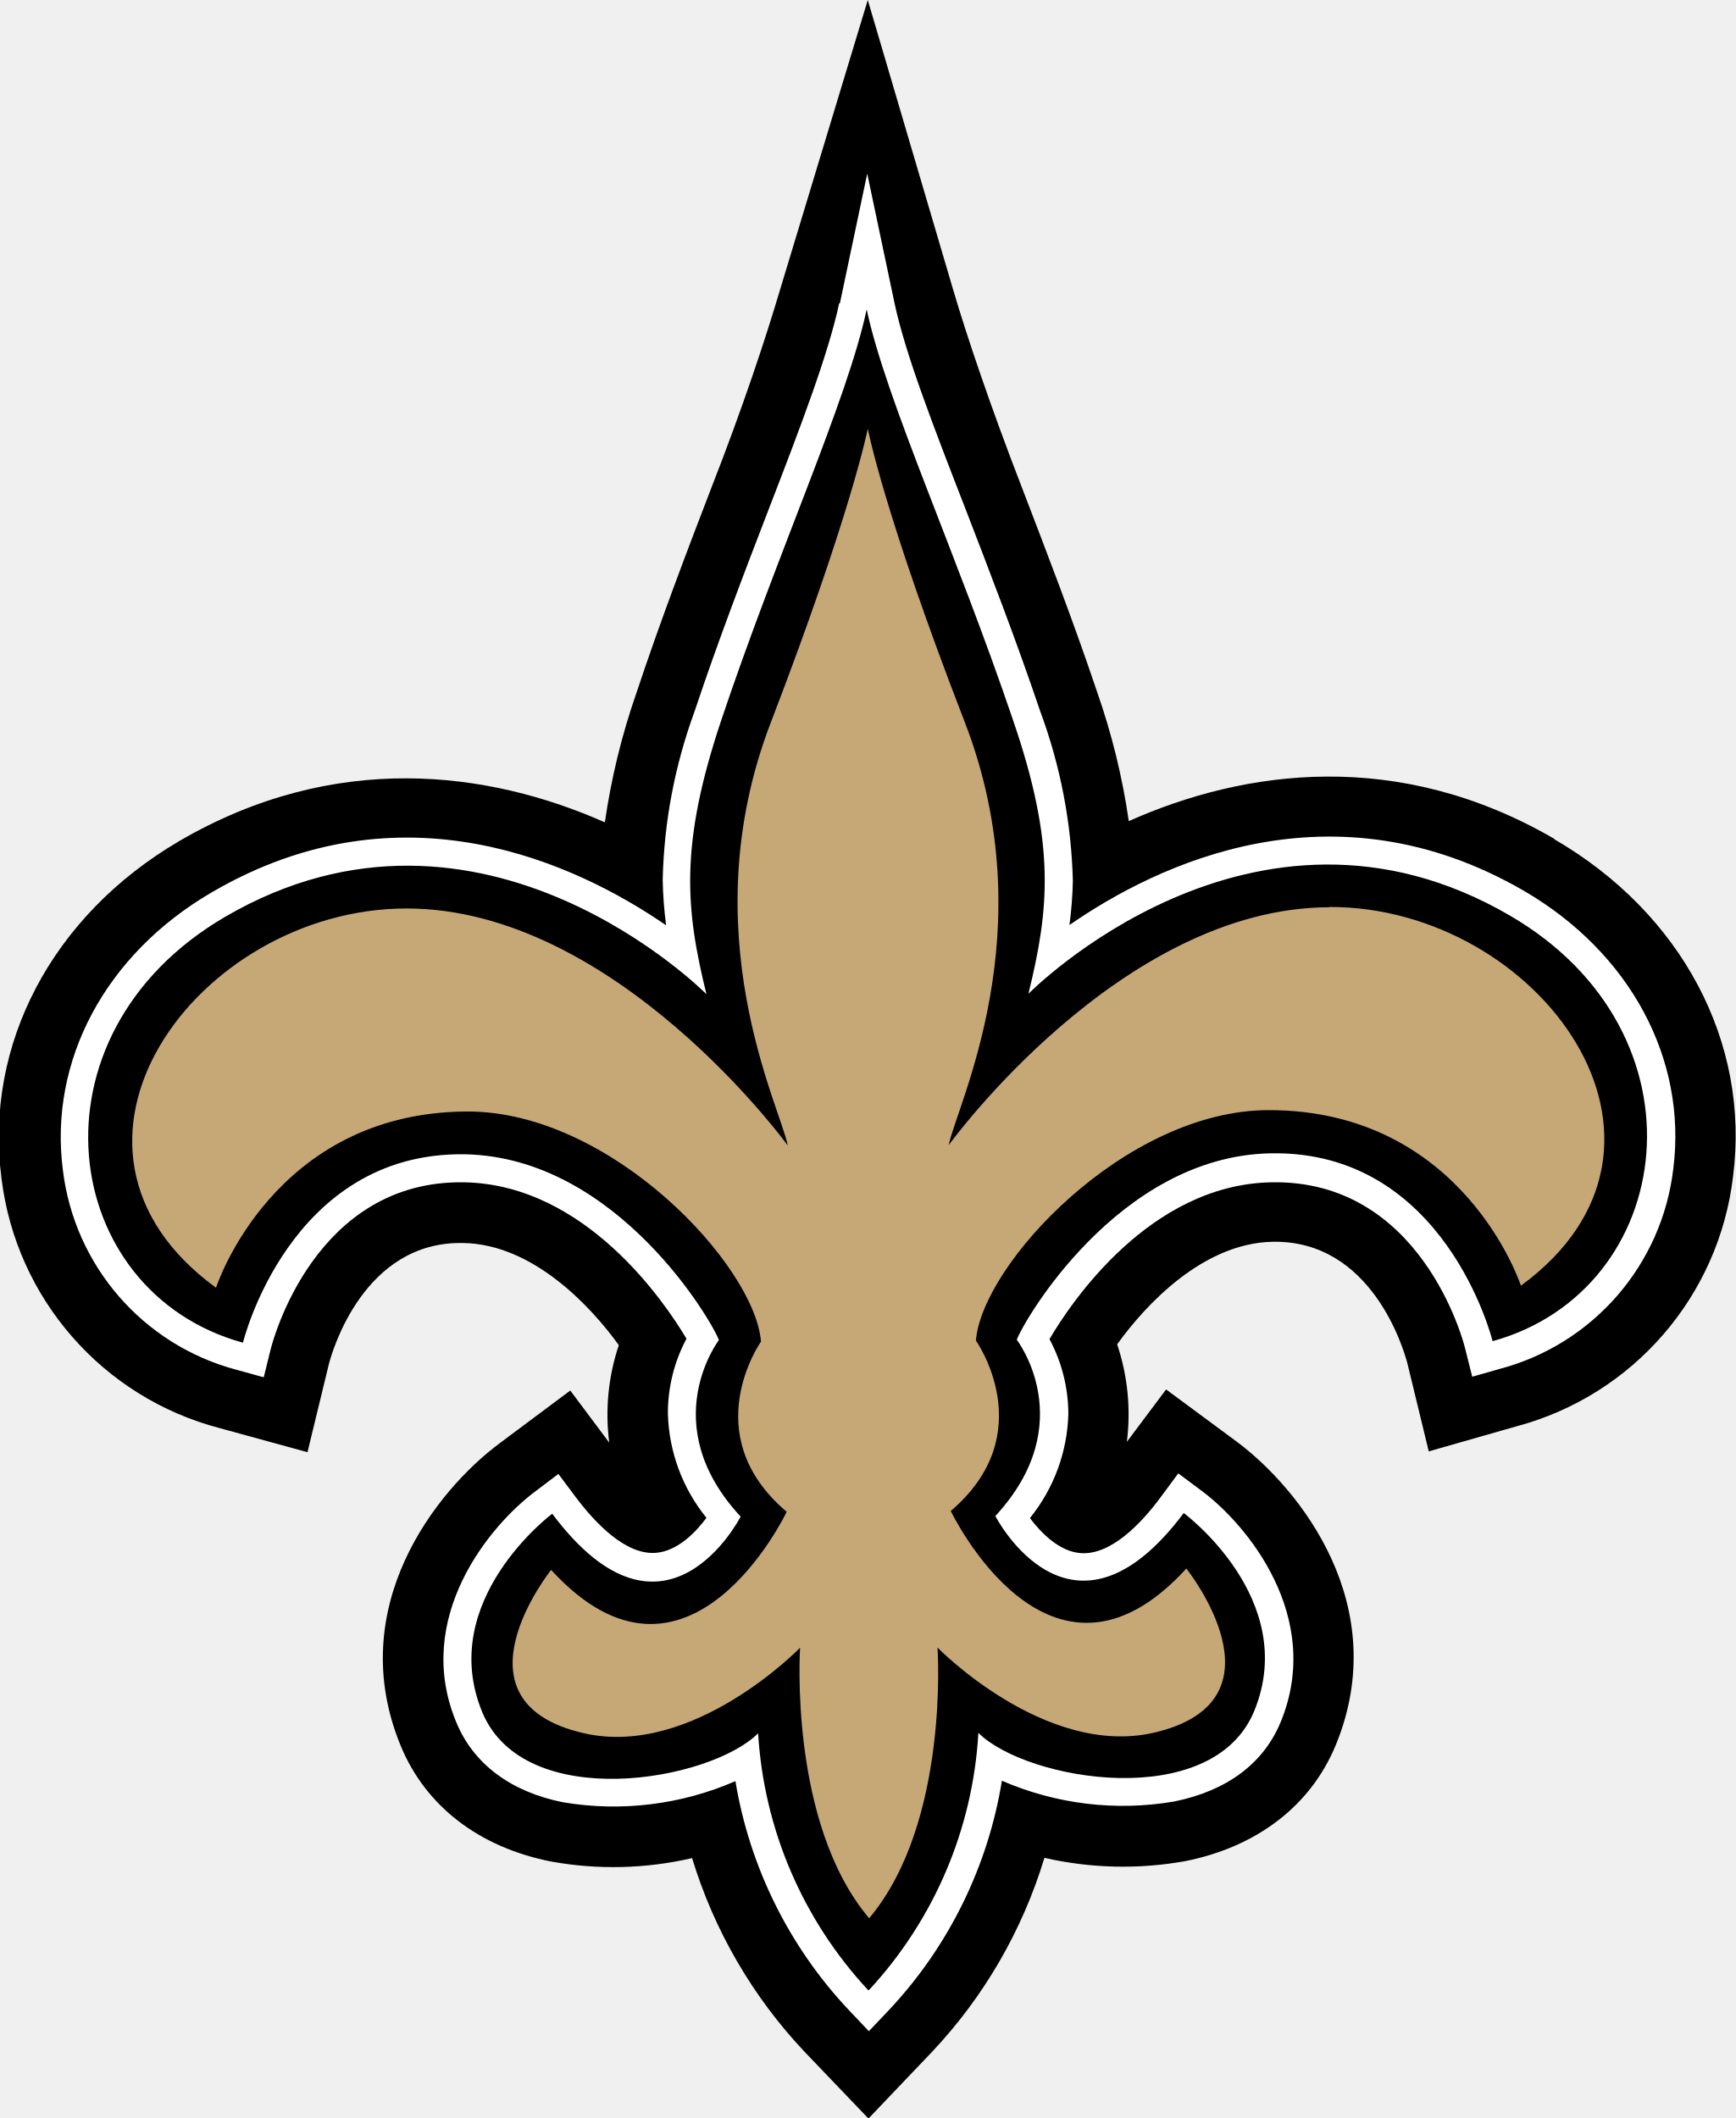
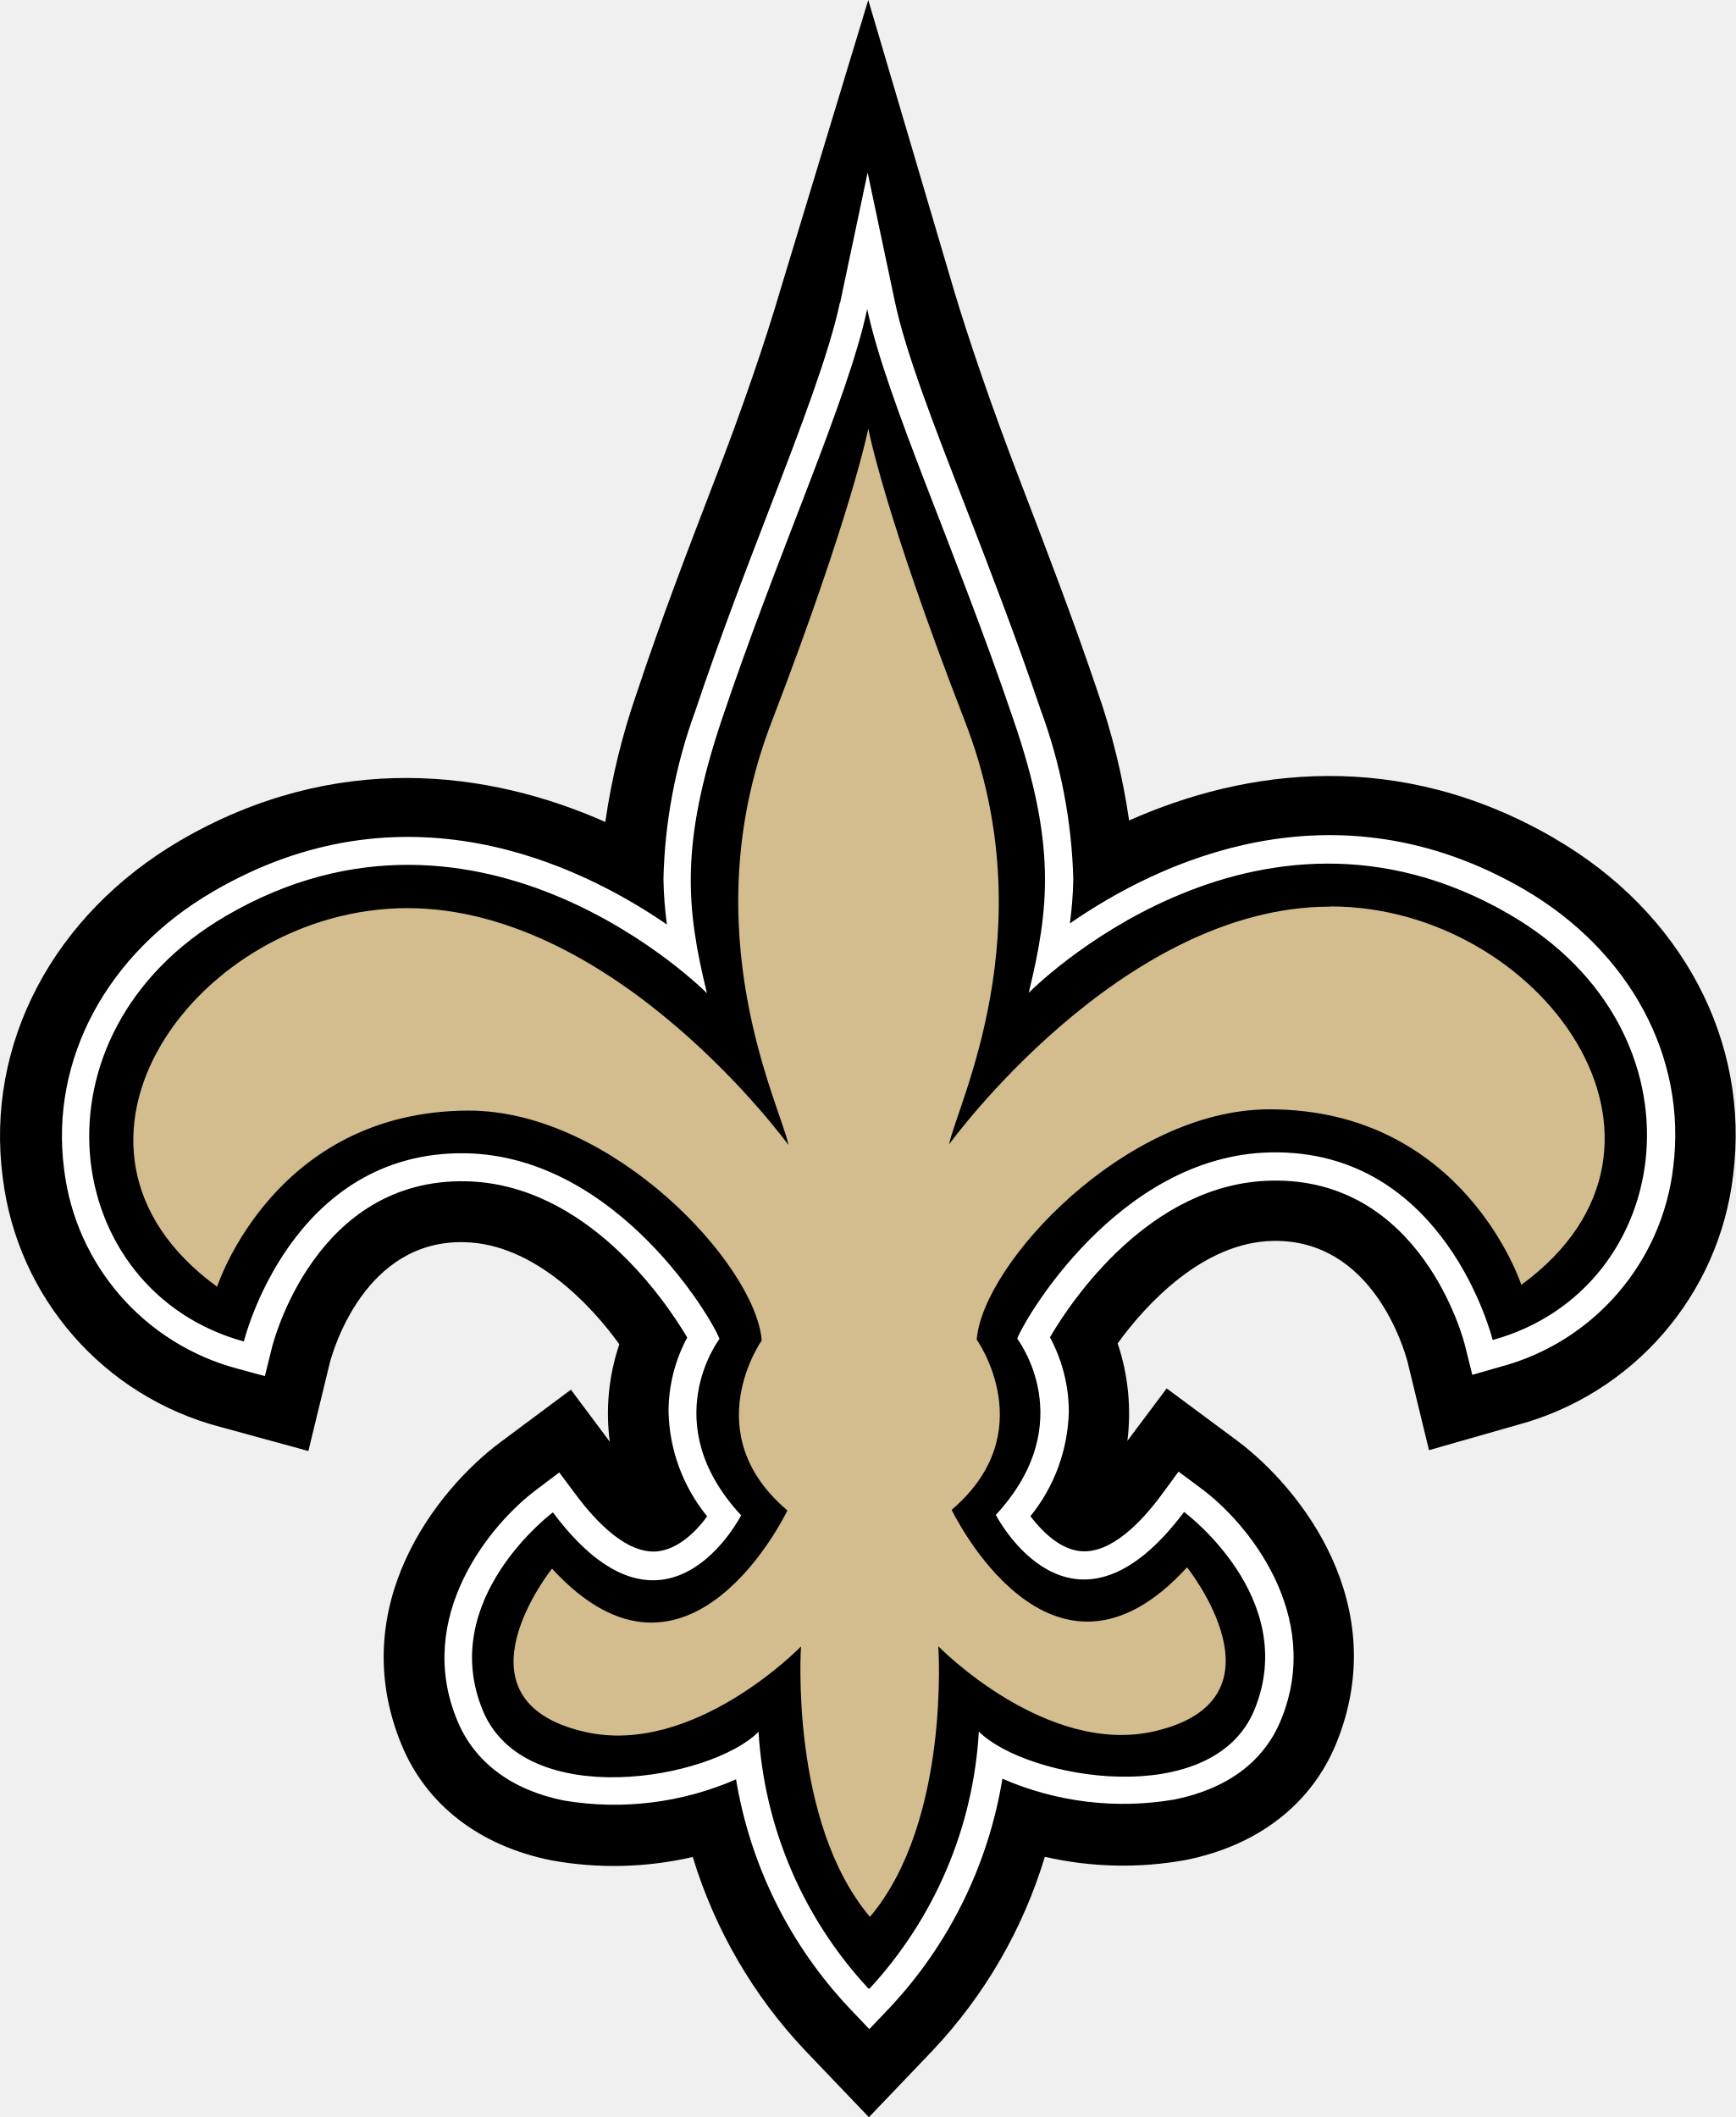
- <svg xmlns="http://www.w3.org/2000/svg" viewBox="0 0 126.95 154.92">
-   <defs>
-     <style>.a{fill:#fff;}.b{fill:#c6a876;}</style>
-   </defs>
-   <path d="M113.69 61.36c-11.41-6.63-22.62-5.09-31.13-1.3a50.37 50.37 0 0 0-2.32-9.46c-1.8-5.35-3.78-10.46-5.52-15-2.29-5.92-4-11-5-14.39L63.47 0l-6.44 21.27c-1 3.38-2.68 8.48-5 14.41-1.73 4.5-3.69 9.62-5.48 15a50.62 50.62 0 0 0-2.31 9.47c-8.51-3.77-19.74-5.27-31.13 1.37-9.3 5.45-14.28 14.9-13 24.68a21.59 21.59 0 0 0 15.96 18.26l6.42 1.76 1.57-6.47c.23-.87 2.54-9 9.84-8.83 5.05.09 9.27 4.57 11.36 7.47a16 16 0 0 0-.7 7.13l-2.85-3.81-5.17 3.86c-4.65 3.46-11.41 12-7.23 22.13 1.82 4.41 5.73 7.42 11 8.46a25.51 25.51 0 0 0 10.31-.25 35.87 35.87 0 0 0 8.22 14.16l4.68 4.89 4.67-4.9a35.84 35.84 0 0 0 8.2-14.17 25.8 25.8 0 0 0 10.31.24c5.28-1.06 9.18-4.08 11-8.49 4.18-10.18-2.6-18.72-7.23-22.18l-5.18-3.83-2.87 3.83a16.1 16.1 0 0 0-.71-7.13c2.09-2.91 6.28-7.39 11.34-7.5 7.31-.16 9.63 7.93 9.88 8.86l1.57 6.47 6.41-1.83a21.54 21.54 0 0 0 15.85-18.3c1.25-9.78-3.75-19.23-13.07-24.64" />
-   <path class="a" d="M61.38 22.18c-.79 3.7-2.81 9-5.16 15.08-1.72 4.47-3.67 9.53-5.42 14.78a38.27 38.27 0 0 0-2.33 12.31 29.45 29.45 0 0 0 .25 3.33c-6.49-4.46-19.29-10.57-33.25-2.4C7.72 69.8 3.56 77.59 4.6 85.59a17.25 17.25 0 0 0 12.69 14.6l2 .55.51-2.06c.13-.51 3.2-12.42 14.2-12.2 8.85.19 14.64 8.8 16.21 11.44a11.54 11.54 0 0 0-1.36 5.44 12.62 12.62 0 0 0 2.82 7.66c-.8 1.09-2.13 2.43-3.68 2.56-2.2.19-4.43-2.14-5.91-4.11l-1.24-1.66-1.65 1.25c-3.39 2.51-9 9.3-5.81 16.93 1.26 3.05 4 5.08 7.82 5.84a22.31 22.31 0 0 0 12.59-1.55A32.07 32.07 0 0 0 62.06 147l1.49 1.57 1.5-1.58a32 32 0 0 0 8.23-16.74 22.23 22.23 0 0 0 12.6 1.52c3.85-.78 6.55-2.78 7.8-5.84 3.13-7.64-2.45-14.43-5.85-16.93l-1.65-1.23-1.25 1.69c-1.47 2-3.7 4.32-5.91 4.14-1.54-.12-2.87-1.47-3.69-2.56a12.66 12.66 0 0 0 2.81-7.62 11.66 11.66 0 0 0-1.38-5.47c1.56-2.66 7.32-11.28 16.18-11.47 11-.25 14.1 11.64 14.22 12.15l.52 2.07 2-.57a17.22 17.22 0 0 0 12.71-14.67c1-8-3.15-15.76-10.91-20.29-14-8.13-26.78-2-33.26 2.49a29.1 29.1 0 0 0 .25-3.23 38.4 38.4 0 0 0-2.39-12.41c-1.77-5.24-3.73-10.3-5.45-14.76-2.37-6.1-4.41-11.36-5.2-15.07l-2-9.49-2 9.49" />
-   <path d="M63.56 145.56a30.22 30.22 0 0 0 8-18.81c3.51 3.5 17.13 5.84 20.18-1.61 3.34-8.18-5.16-14.47-5.16-14.47-8.25 11-13.78.22-13.78.22C79.08 104.1 74.37 98 74.37 98c.41-1.23 7.37-13.4 18.52-13.64 12.84-.28 16.28 13.74 16.28 13.74 13.48-3.73 16.09-22.52 1.25-31.14-18.81-10.95-35.2 5.73-35.2 5.73 1.53-6.24 2-10.91-1.12-20-4.18-12.35-9.29-23.39-10.71-30.06-1.42 6.67-6.51 17.73-10.65 30.09-3.05 9.12-2.6 13.78-1.07 20 0 0-16.43-16.63-35.22-5.65-14.81 8.66-12.16 27.44 1.32 31.14 0 0 3.4-14 16.26-13.78 11.15.23 18.14 12.37 18.55 13.59 0 0-4.7 6.14 1.59 12.91 0 0-5.51 10.84-13.78-.21 0 0-8.49 6.34-5.12 14.51 3.08 7.43 16.68 5.06 20.18 1.55a30.23 30.23 0 0 0 8.05 18.79" />
-   <path class="b" d="M97.26 66.36c-15.3 0-27.87 17.4-27.87 17.4.54-2.84 7.1-15.64 1.17-30.95s-7.09-21.46-7.09-21.46v.18-.17s-1.2 6.16-7.09 21.48.69 28.1 1.24 30.95c0 0-12.6-17.36-27.91-17.34S1.65 83.89 15.8 94.19c0 0 4.14-12.86 18.41-12.89 10.5 0 21 11.25 21.45 16.83 0 0-4.8 6.79 1.88 12.45 0 0-7.22 15.18-17.23 4.25 0 0-7.7 9.62 2.37 11.94 8 1.85 15.84-6.25 15.84-6.25s-.86 12.8 5.05 19.79v-.06.06c5.9-7 5-19.8 5-19.8s7.88 8.08 15.86 6.22c10.06-2.36 2.34-12 2.34-12-10 10.95-17.23-4.21-17.23-4.21 6.66-5.68 1.84-12.46 1.84-12.46.43-5.57 10.92-16.86 21.42-16.86 14.27 0 18.44 12.84 18.44 12.84 14.12-10.33 1.33-27.73-14-27.7" />
+ <svg xmlns="http://www.w3.org/2000/svg" id="Layer_1" data-name="Layer 1" viewBox="0 0 81.78 99.75">
+   <path d="M73.24,39.5c-7.34-4.27-14.56-3.28-20.04-.84-.3-2.07-.8-4.11-1.49-6.09-1.16-3.44-2.43-6.73-3.55-9.66-1.47-3.81-2.57-7.08-3.22-9.26L40.91,0l-4.15,13.69c-.64,2.18-1.73,5.46-3.22,9.28-1.11,2.9-2.38,6.19-3.53,9.66-.69,1.98-1.19,4.02-1.49,6.1-5.48-2.43-12.71-3.39-20.04.88C2.51,43.11-.7,49.19.13,55.49c.69,5.65,4.76,10.31,10.27,11.75l4.13,1.13,1.01-4.16c.15-.56,1.64-5.79,6.33-5.68,3.25.06,5.97,2.94,7.31,4.81-.5,1.48-.65,3.05-.45,4.59l-1.83-2.45-3.33,2.48c-2.99,2.23-7.34,7.72-4.65,14.25,1.17,2.84,3.69,4.78,7.08,5.45,2.2.4,4.46.34,6.64-.16,1.04,3.41,2.85,6.53,5.29,9.11l3.01,3.15,3.01-3.15c2.44-2.59,4.25-5.71,5.28-9.12,2.18.5,4.44.55,6.64.15,3.4-.68,5.91-2.63,7.08-5.47,2.69-6.55-1.67-12.05-4.65-14.28l-3.33-2.47-1.85,2.47c.19-1.54.04-3.11-.46-4.59,1.35-1.87,4.04-4.76,7.3-4.83,4.71-.1,6.2,5.1,6.36,5.7l1.01,4.16,4.13-1.18c5.49-1.46,9.54-6.13,10.2-11.78.8-6.3-2.41-12.38-8.41-15.86" />
+   <path d="M39.57,14.28c-.51,2.38-1.81,5.79-3.32,9.71-1.11,2.88-2.36,6.13-3.49,9.51-.93,2.54-1.44,5.22-1.5,7.92.01.72.07,1.43.16,2.14-4.18-2.87-12.42-6.8-21.4-1.54-4.99,2.91-7.67,7.92-7,13.07.54,4.51,3.78,8.23,8.17,9.4l1.29.35.33-1.33c.08-.33,2.06-7.99,9.14-7.85,5.7.12,9.42,5.66,10.43,7.36-.58,1.08-.88,2.28-.88,3.5.04,1.8.68,3.53,1.82,4.93-.51.7-1.37,1.56-2.37,1.65-1.42.12-2.85-1.38-3.8-2.65l-.8-1.07-1.06.8c-2.18,1.62-5.79,5.99-3.74,10.9.81,1.96,2.57,3.27,5.03,3.76,2.74.46,5.56.11,8.1-1,.67,4.04,2.52,7.78,5.32,10.76l.96,1.01.97-1.02c2.8-2.99,4.64-6.74,5.3-10.78,2.55,1.11,5.37,1.45,8.11.98,2.48-.5,4.22-1.79,5.02-3.76,2.01-4.92-1.58-9.29-3.77-10.9l-1.06-.79-.8,1.09c-.95,1.29-2.38,2.78-3.8,2.66-.99-.08-1.85-.95-2.38-1.65,1.13-1.39,1.76-3.12,1.81-4.91,0-1.23-.31-2.44-.89-3.52,1-1.71,4.71-7.26,10.42-7.38,7.08-.16,9.08,7.49,9.15,7.82l.33,1.33,1.29-.37c4.41-1.16,7.66-4.91,8.18-9.44.64-5.15-2.03-10.14-7.02-13.06-9.01-5.23-17.24-1.29-21.41,1.6.09-.69.15-1.38.16-2.08-.07-2.73-.59-5.43-1.54-7.99-1.14-3.37-2.4-6.63-3.51-9.5-1.53-3.93-2.84-7.31-3.35-9.7l-1.29-6.11-1.29,6.11" fill="#fff" />
+   <path d="M40.97,93.7c3.07-3.32,4.89-7.6,5.15-12.11,2.26,2.25,11.03,3.76,12.99-1.04,2.15-5.27-3.32-9.31-3.32-9.31-5.31,7.08-8.87.14-8.87.14,4.04-4.37,1.01-8.3,1.01-8.3.26-.79,4.74-8.63,11.92-8.78,8.27-.18,10.48,8.84,10.48,8.84,8.68-2.4,10.36-14.5.8-20.05-12.11-7.05-22.66,3.69-22.66,3.69.98-4.02,1.29-7.02-.72-12.87-2.69-7.95-5.98-15.06-6.89-19.35-.91,4.29-4.19,11.41-6.86,19.37-1.96,5.87-1.67,8.87-.69,12.87,0,0-10.58-10.7-22.67-3.64-9.53,5.57-7.83,17.66.85,20.05,0,0,2.19-9.01,10.47-8.87,7.18.15,11.68,7.96,11.94,8.75,0,0-3.03,3.95,1.02,8.31,0,0-3.55,6.98-8.87-.14,0,0-5.47,4.08-3.3,9.34,1.98,4.78,10.74,3.26,12.99,1,.27,4.51,2.1,8.79,5.18,12.1" />
+   <path d="M62.66,42.72c-9.85,0-17.94,11.2-17.94,11.2.35-1.83,4.57-10.07.75-19.92s-4.56-13.81-4.56-13.81v.12-.11s-.77,3.97-4.56,13.83.44,18.09.8,19.92c0,0-8.11-11.17-17.97-11.16S1.12,54,10.23,60.63c0,0,2.66-8.28,11.85-8.3,6.76,0,13.52,7.24,13.81,10.83,0,0-3.09,4.37,1.21,8.01,0,0-4.65,9.77-11.09,2.74,0,0-4.96,6.19,1.53,7.69,5.15,1.19,10.2-4.02,10.2-4.02,0,0-.55,8.24,3.25,12.74v-.04.04c3.8-4.51,3.22-12.75,3.22-12.75,0,0,5.07,5.2,10.21,4,6.48-1.52,1.51-7.72,1.51-7.72-6.44,7.05-11.09-2.71-11.09-2.71,4.29-3.66,1.18-8.02,1.18-8.02.28-3.59,7.03-10.85,13.79-10.85,9.19,0,11.87,8.27,11.87,8.27,9.09-6.65.86-17.85-9.01-17.83" fill="#d3bc8d" />
</svg>
